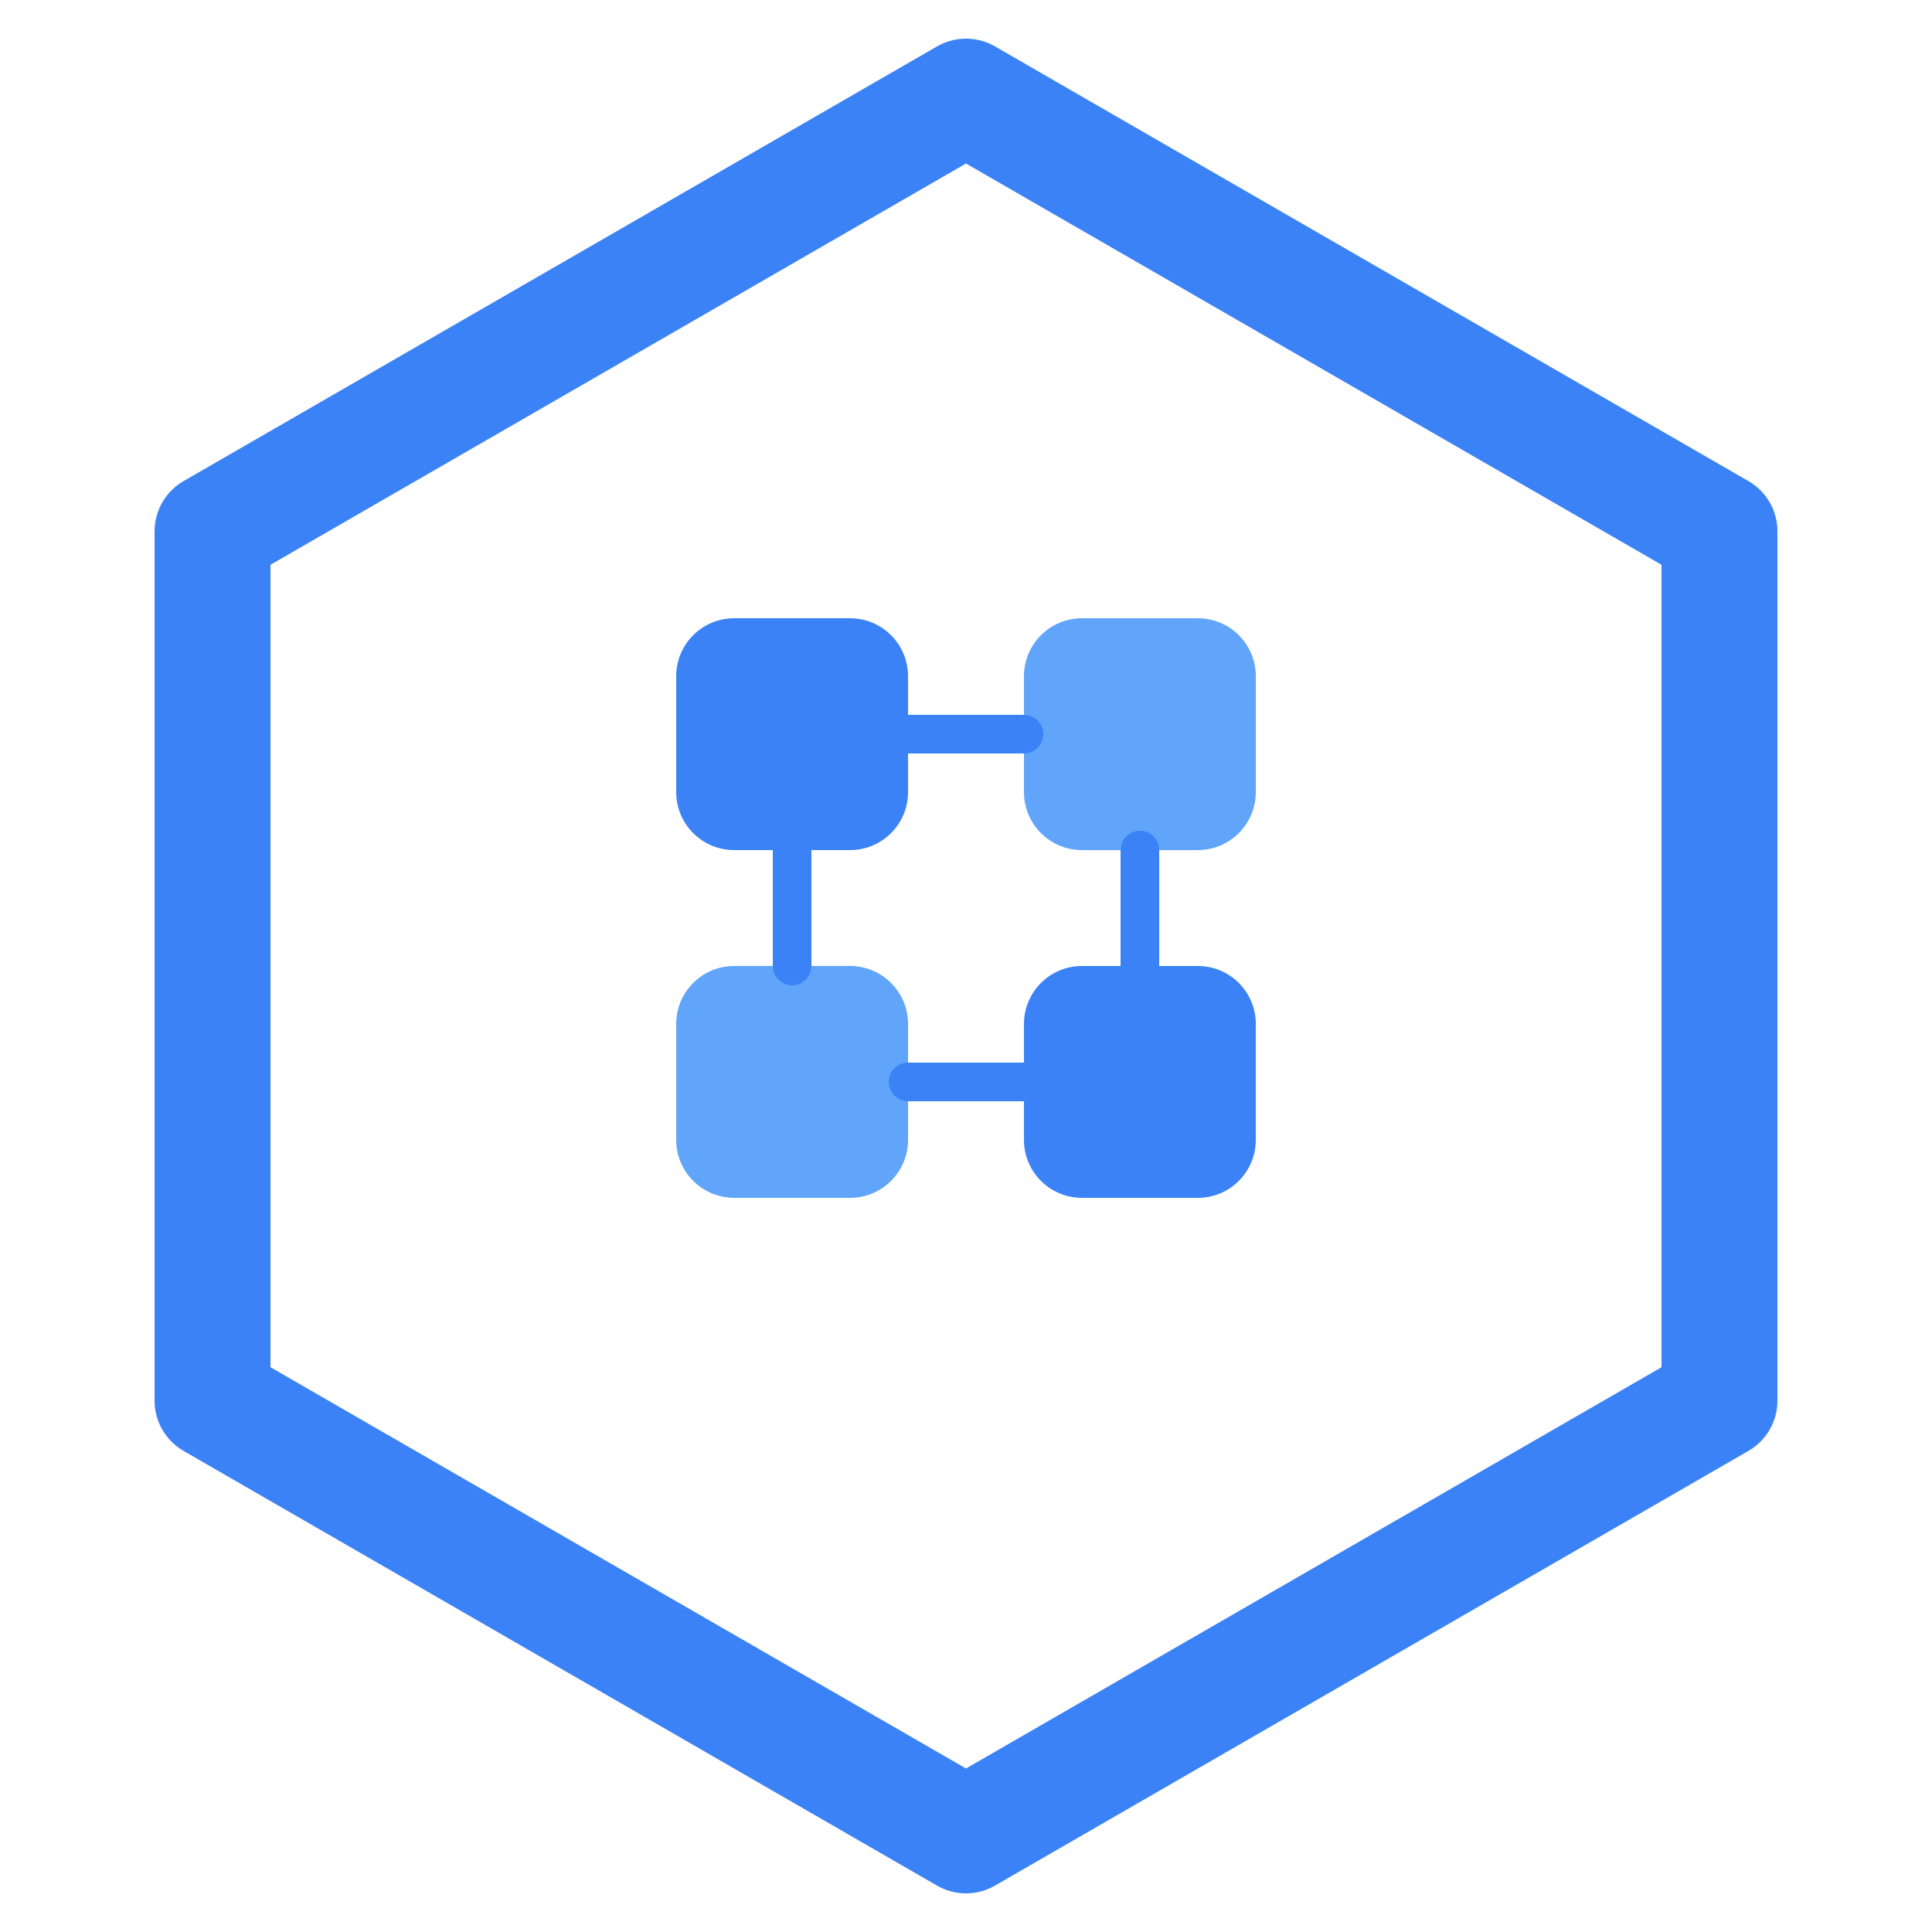
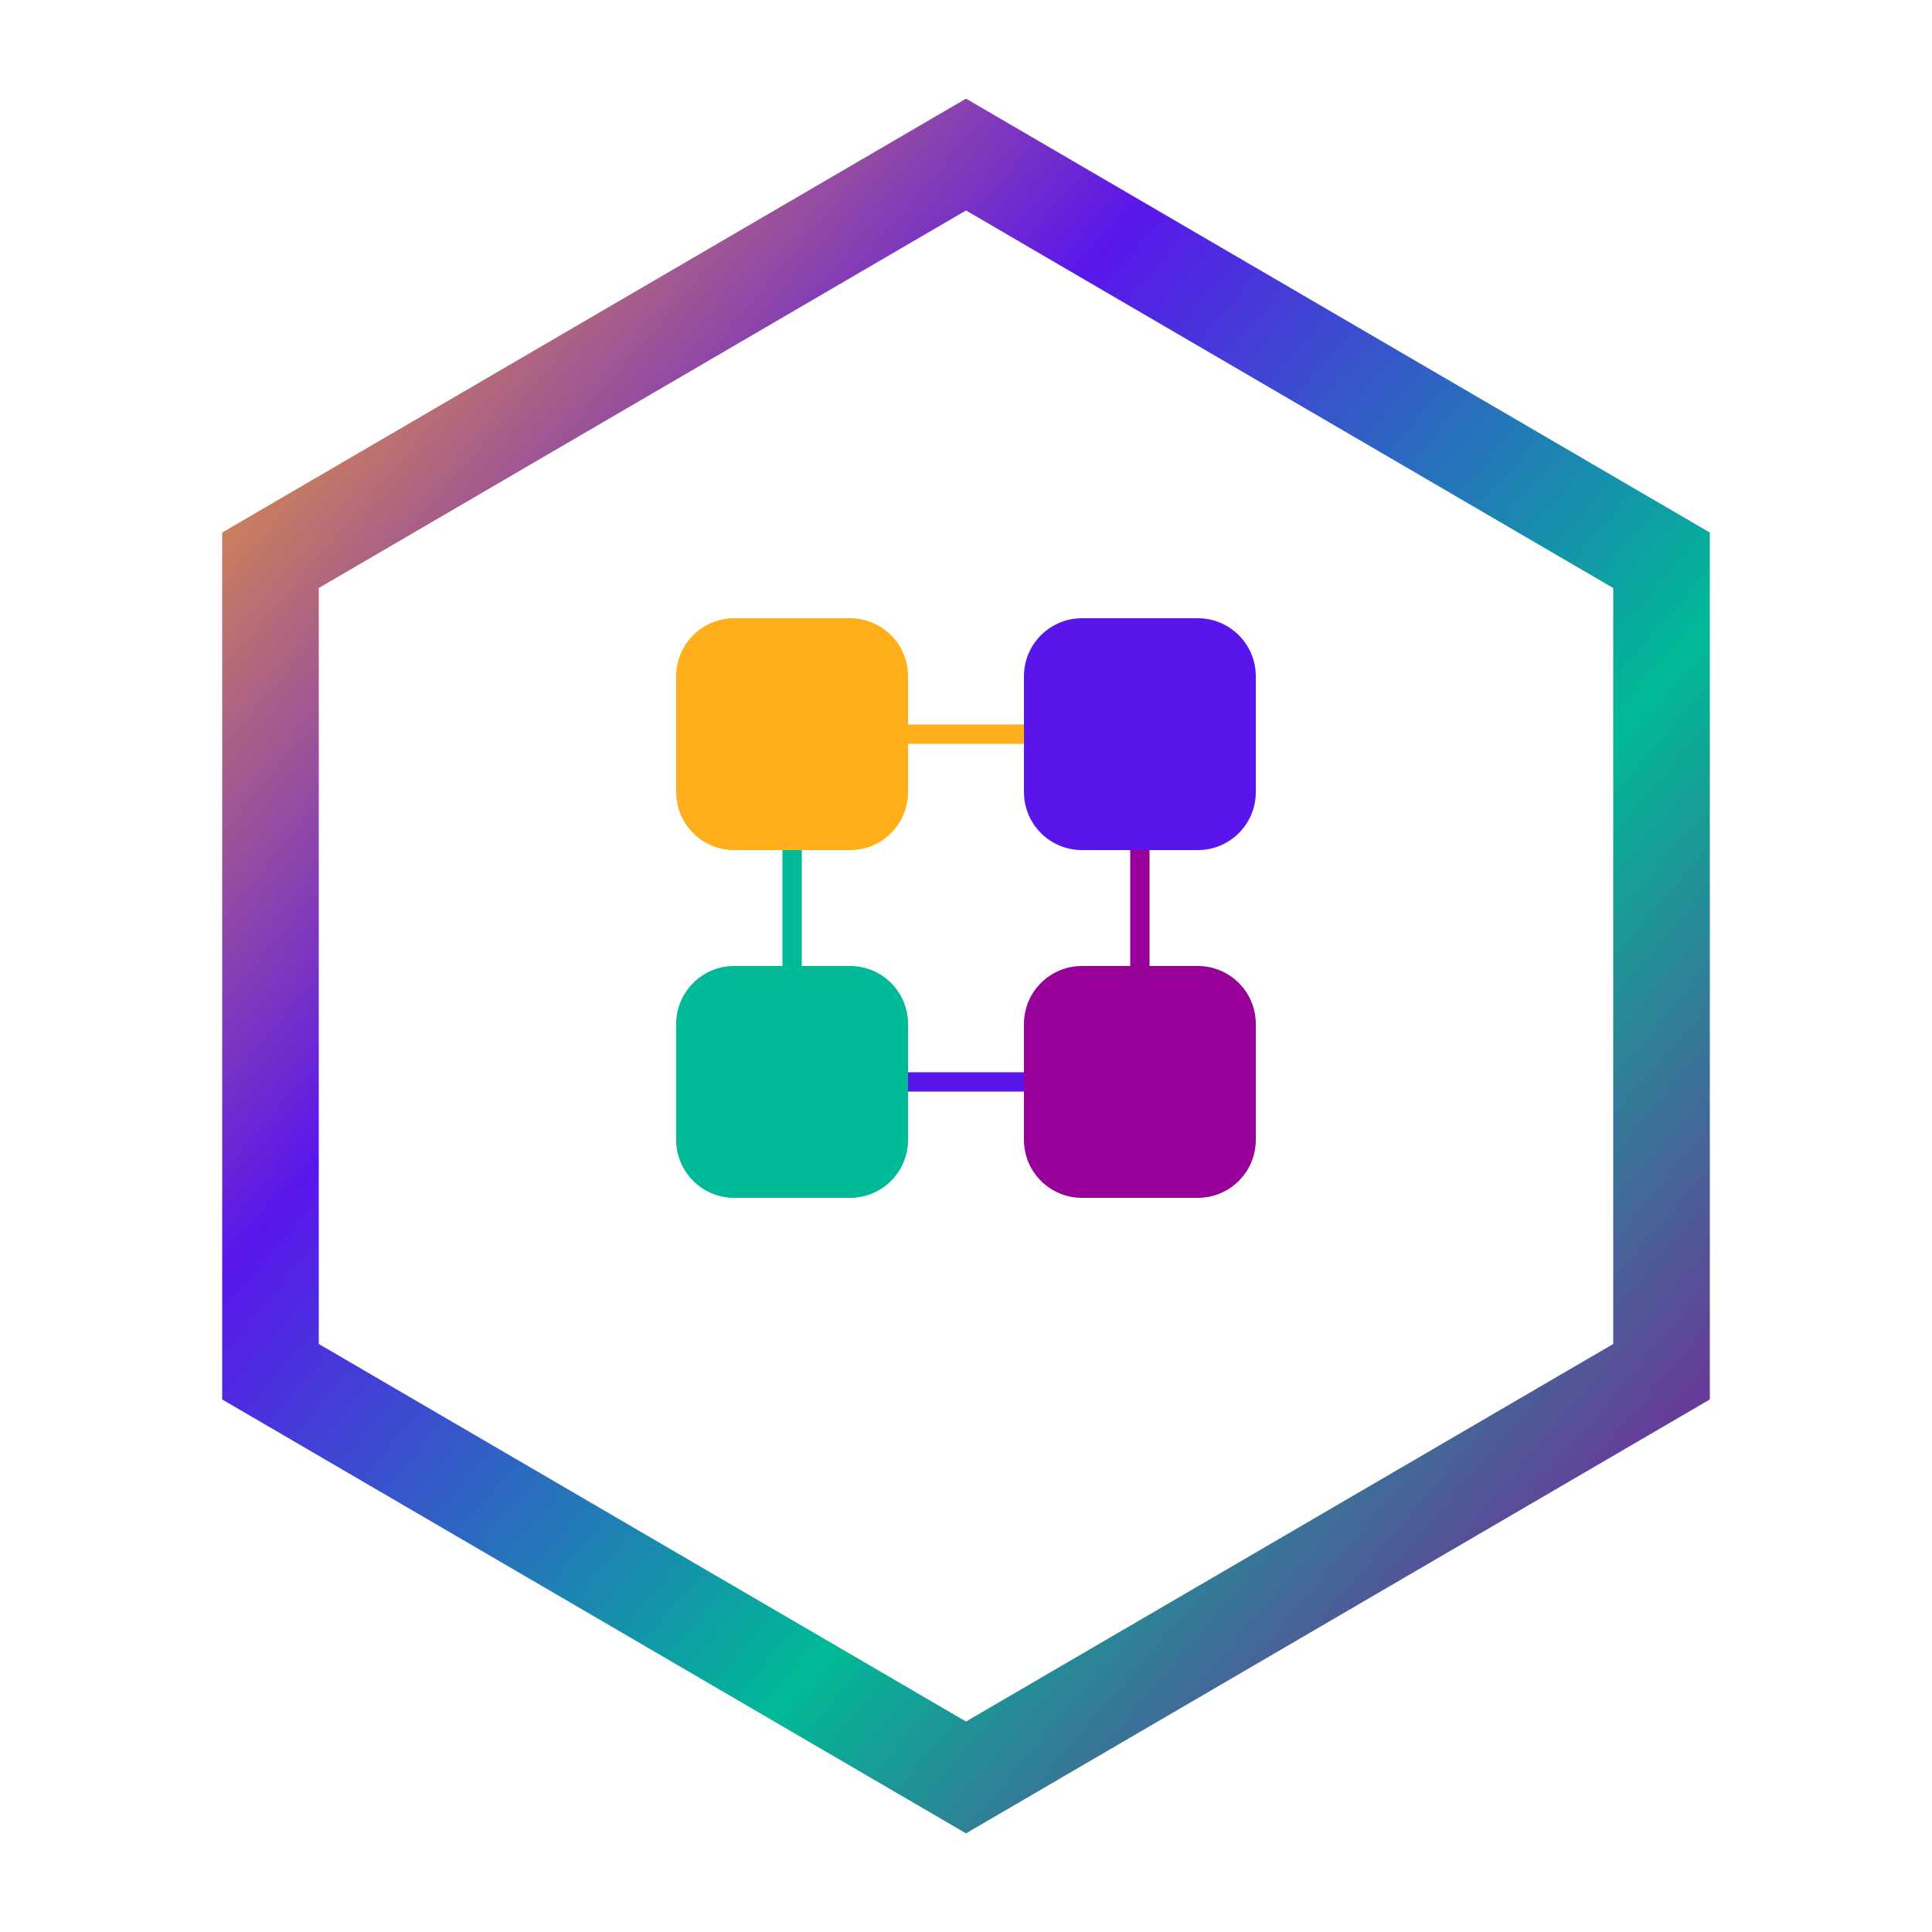
- <svg xmlns="http://www.w3.org/2000/svg" width="100" height="100" viewBox="0 0 100 100" fill="none">
-   <path d="M50 5L89 27.5V72.5L50 95L11 72.5V27.5L50 5Z" stroke="#3b82f6" stroke-width="6" stroke-linejoin="round" fill="none" />
-   <rect x="35" y="32" width="12" height="12" rx="3" fill="#3b82f6" />
-   <rect x="53" y="32" width="12" height="12" rx="3" fill="#60a5fa" />
-   <rect x="35" y="50" width="12" height="12" rx="3" fill="#60a5fa" />
-   <rect x="53" y="50" width="12" height="12" rx="3" fill="#3b82f6" />
-   <path d="M47 38H53M41 44V50M59 44V50M47 56H53" stroke="#3b82f6" stroke-width="2" stroke-linecap="round" />
+ <svg xmlns="http://www.w3.org/2000/svg" viewBox="0 0 100 100">
+   <defs>
+     <linearGradient id="g" x1="0" y1="0" x2="1" y2="1">
+       <stop stop-color="#ffae1c" />
+       <stop offset=".33" stop-color="#5916eb" />
+       <stop offset=".66" stop-color="#00b996" />
+       <stop offset="1" stop-color="#97019a" />
+     </linearGradient>
+   </defs>
+   <path d="M50 8L86 29V71L50 92L14 71V29Z" fill="none" stroke="url(#g)" stroke-width="5" />
+   <path d="M47 38h6M41 44v6M59 44v6M47 56h6" stroke-linecap="round" stroke-width="2" />
+   <path stroke="#ffae1c" d="M47 38h6" />
+   <path stroke="#00b996" d="M41 44v6" />
+   <path stroke="#97019a" d="M59 44v6" />
+   <path stroke="#5916eb" d="M47 56h6" />
+   <rect x="35" y="32" width="12" height="12" rx="3" fill="#ffae1c" />
+   <rect x="53" y="32" width="12" height="12" rx="3" fill="#5916eb" />
+   <rect x="35" y="50" width="12" height="12" rx="3" fill="#00b996" />
+   <rect x="53" y="50" width="12" height="12" rx="3" fill="#97019a" />
</svg>
